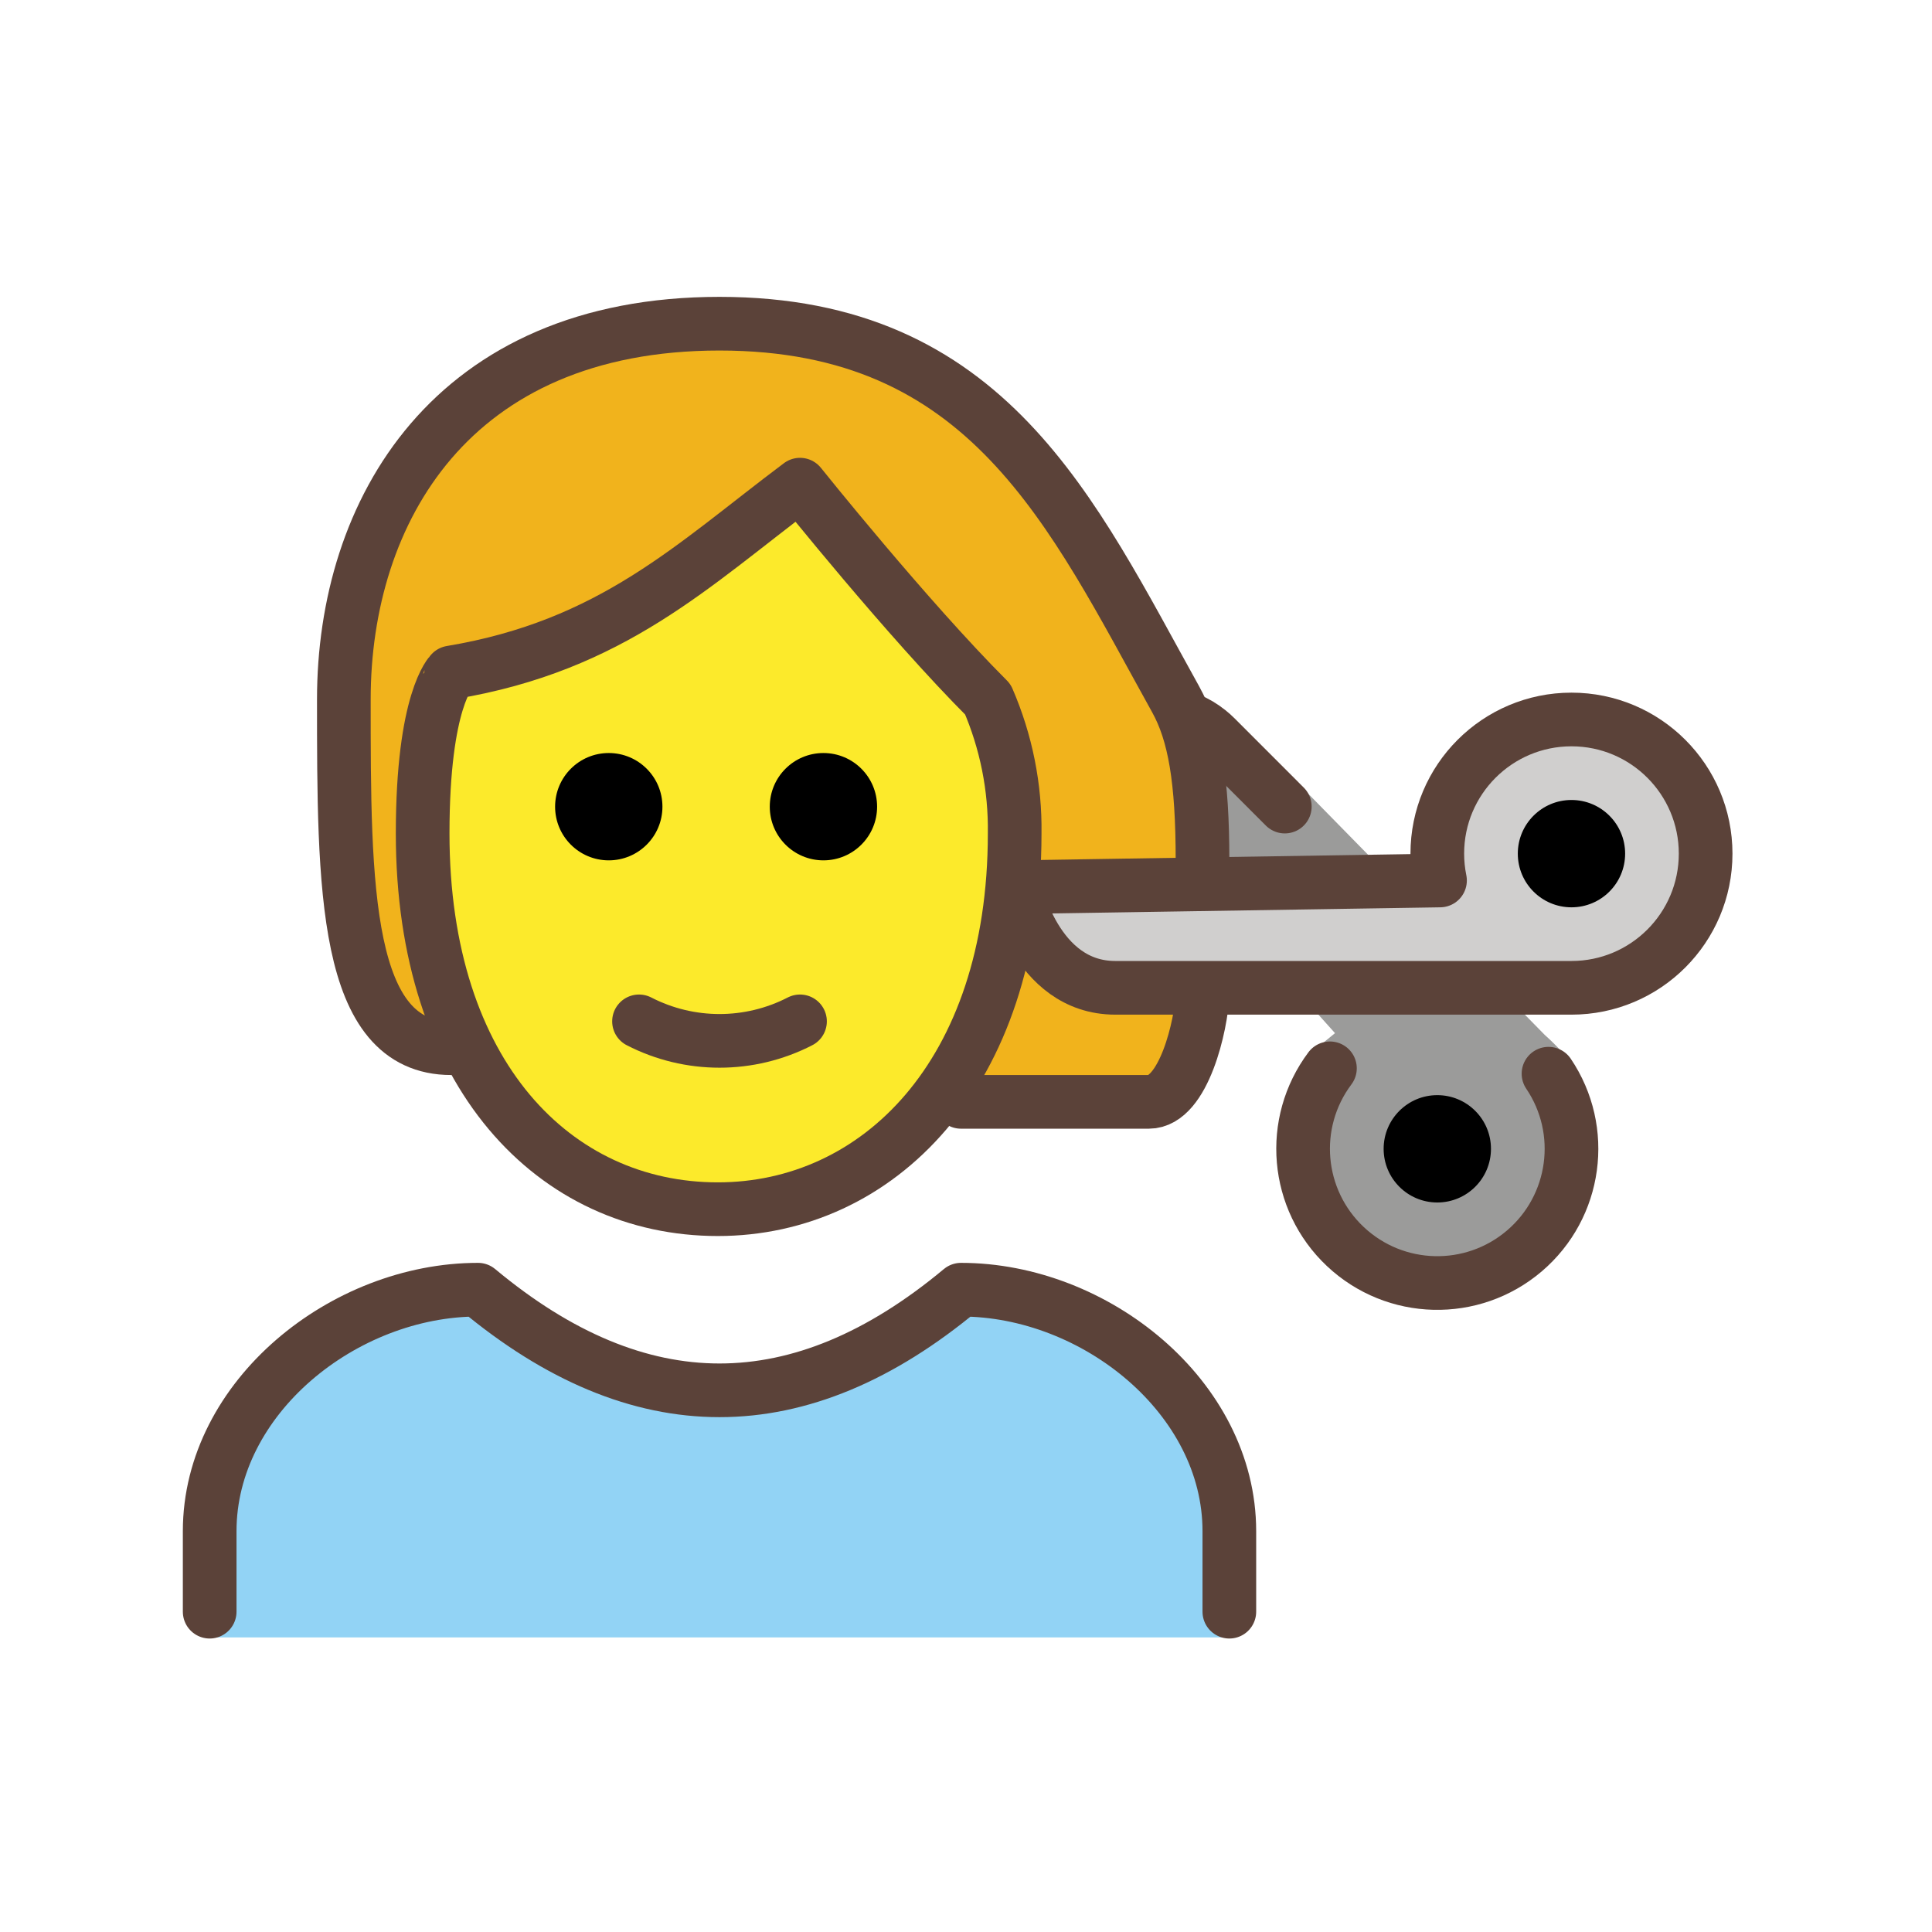
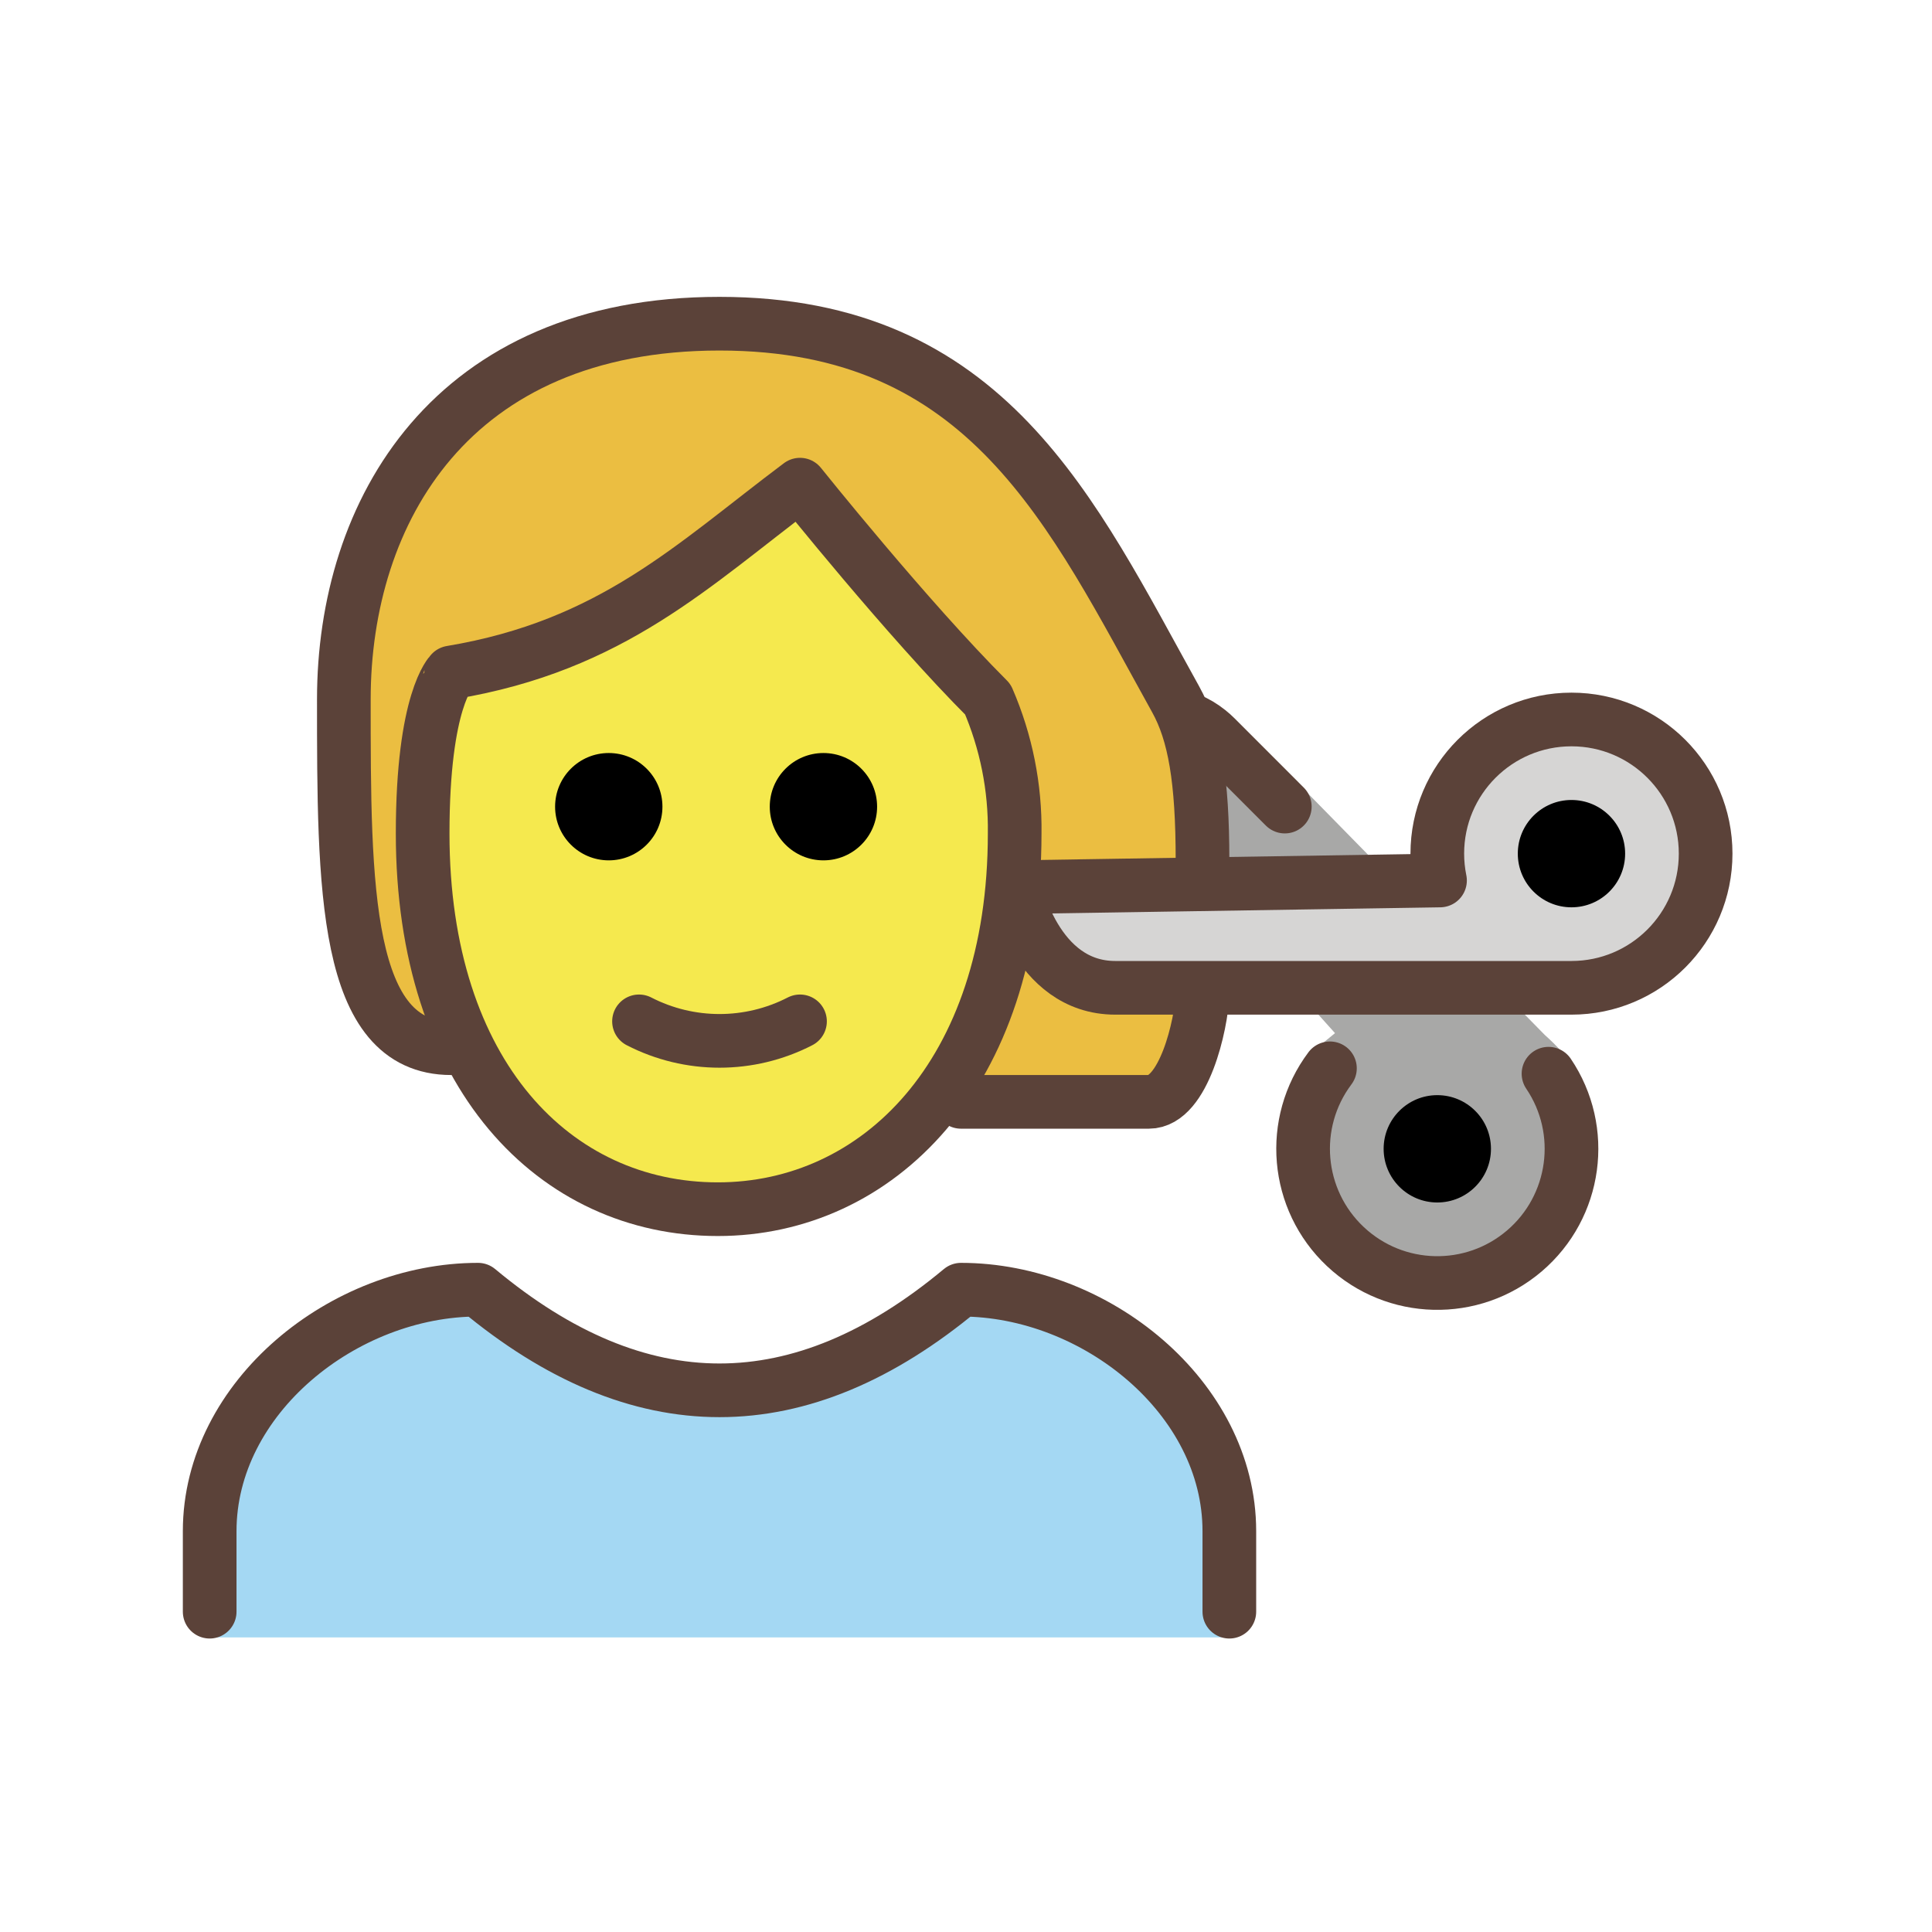
<svg xmlns="http://www.w3.org/2000/svg" id="emoji" viewBox="0 0 72 72">
  <g id="color">
-     <path fill="#92d3f5" d="M7.814,61.021v-3.958c0-4.994,5.008-9,10-9q9,7.5,18,0c4.994,0,10,4.006,10,9v3.958" />
-     <path fill="#9b9b9a" d="M57.708,40.014a5.001,5.001,0,1,1-8.145-.201l-.499-.749.688-.562-2.75-3.062-1.5-3.625-.194-4.329,2.573,1.204,9.684,9.875s1.062.935,1,1.249" />
-     <path fill="#d0cfce" d="M53.564,31.813a5.035,5.035,0,0,0,.101,1l-15.851.25s.75,3.75,3.75,3.75h17a5,5,0,1,0-5-5Z" />
+     <path fill="#a4d8f3" d="M7.814,61.021v-3.958c0-4.994,5.008-9,10-9q9,7.5,18,0c4.994,0,10,4.006,10,9v3.958" />
+     <path fill="#a8a8a7" d="M57.708,40.014a5.001,5.001,0,1,1-8.145-.201l-.499-.749.688-.562-2.75-3.062-1.5-3.625-.194-4.329,2.573,1.204,9.684,9.875s1.062.935,1,1.249" />
+     <path fill="#d6d5d4" d="M53.564,31.813a5.035,5.035,0,0,0,.101,1l-15.851.25s.75,3.75,3.75,3.75h17a5,5,0,1,0-5-5Z" />
  </g>
  <g id="skin">
-     <path fill="#fcea2b" d="M15.751,31.063c0,9,4.936,14,11,14,5.936,0,11.063-5,11.063-14a12.133,12.133,0,0,0-1-5c-3-3-7-8.001-7-8.001-4,3-7,6-13,7C16.814,25.063,15.751,26.063,15.751,31.063Z" />
+     <path fill="#f5e94e" d="M15.751,31.063c0,9,4.936,14,11,14,5.936,0,11.063-5,11.063-14a12.133,12.133,0,0,0-1-5c-3-3-7-8.001-7-8.001-4,3-7,6-13,7C16.814,25.063,15.751,26.063,15.751,31.063Z" />
  </g>
  <g id="hair">
-     <path fill="#f1b31c" d="M16.814,39.063c-4,0-4-6-4-13s4-14,14-14,13.122,7.018,17,14c.706,1.272,1,3,1,6l-7,1c.946,2.77,3.196,4.356,6.941,4.586,0,0-.816,3.414-1.629,3.414s-8.123-.251-8.123-.251S39.83,29.33,36.058,26.036l-6.322-7.49L16.828,25.771S14.57,35.41,16.814,39.063Z" />
+     <path fill="#ebbe41" d="M16.814,39.063c-4,0-4-6-4-13s4-14,14-14,13.122,7.018,17,14c.706,1.272,1,3,1,6l-7,1c.946,2.77,3.196,4.356,6.941,4.586,0,0-.816,3.414-1.629,3.414s-8.123-.251-8.123-.251S39.83,29.33,36.058,26.036l-6.322-7.49L16.828,25.771S14.57,35.41,16.814,39.063Z" />
  </g>
  <g id="line">
    <circle cx="58.564" cy="31.813" r="2" />
    <path fill="none" stroke="#5B4239" stroke-linecap="round" stroke-linejoin="round" stroke-width="2" d="M44.814,37.063c-.042,1.107-.692,4-2,4h-7" />
    <path fill="none" stroke="#5B4239" stroke-linecap="round" stroke-linejoin="round" stroke-width="2" d="M16.814,39.063c-4,0-4-6-4-13s4-14,14-14,13.122,7.018,17,14c.706,1.272,1,3,1,6" />
    <path fill="none" stroke="#5B4239" stroke-linecap="round" stroke-linejoin="round" stroke-width="2" d="M7.814,60.063v-3c0-4.994,5.008-9,10-9q9,7.5,18,0c4.994,0,10,4.006,10,9v3" />
    <path d="M32.687,30.063a2,2,0,1,1-2-2,2,2,0,0,1,2,2" />
    <path d="M24.687,30.063a2,2,0,1,1-2-2,2,2,0,0,1,2,2" />
    <path fill="none" stroke="#5B4239" stroke-linejoin="round" stroke-width="2" d="M15.751,31.063c0,9,4.936,14,11,14,5.936,0,11.063-5,11.063-14a12.133,12.133,0,0,0-1-5c-3-3-7-8.001-7-8.001-4,3-7,6-13,7C16.814,25.063,15.751,26.063,15.751,31.063Z" />
    <path fill="none" stroke="#5B4239" stroke-linecap="round" stroke-linejoin="round" stroke-width="2" d="M23.814,38.063a6.553,6.553,0,0,0,6,0" />
    <path fill="none" stroke="#5B4239" stroke-linecap="round" stroke-linejoin="round" stroke-width="2" d="M53.564,31.813a5.035,5.035,0,0,0,.101,1l-15.851.25s.75,3.75,3.75,3.75h17a5,5,0,1,0-5-5Z" />
    <path fill="none" stroke="#5B4239" stroke-linecap="round" stroke-linejoin="round" stroke-width="2" d="M57.708,40.014a5.001,5.001,0,1,1-8.145-.201" />
    <path fill="none" stroke="#5B4239" stroke-linecap="round" stroke-linejoin="round" stroke-width="2" d="M44.293,26.803a3.064,3.064,0,0,1,.749.443,3.218,3.218,0,0,1,.266.238l2.573,2.575" />
    <circle cx="53.564" cy="42.813" r="2" />
  </g>
</svg>
